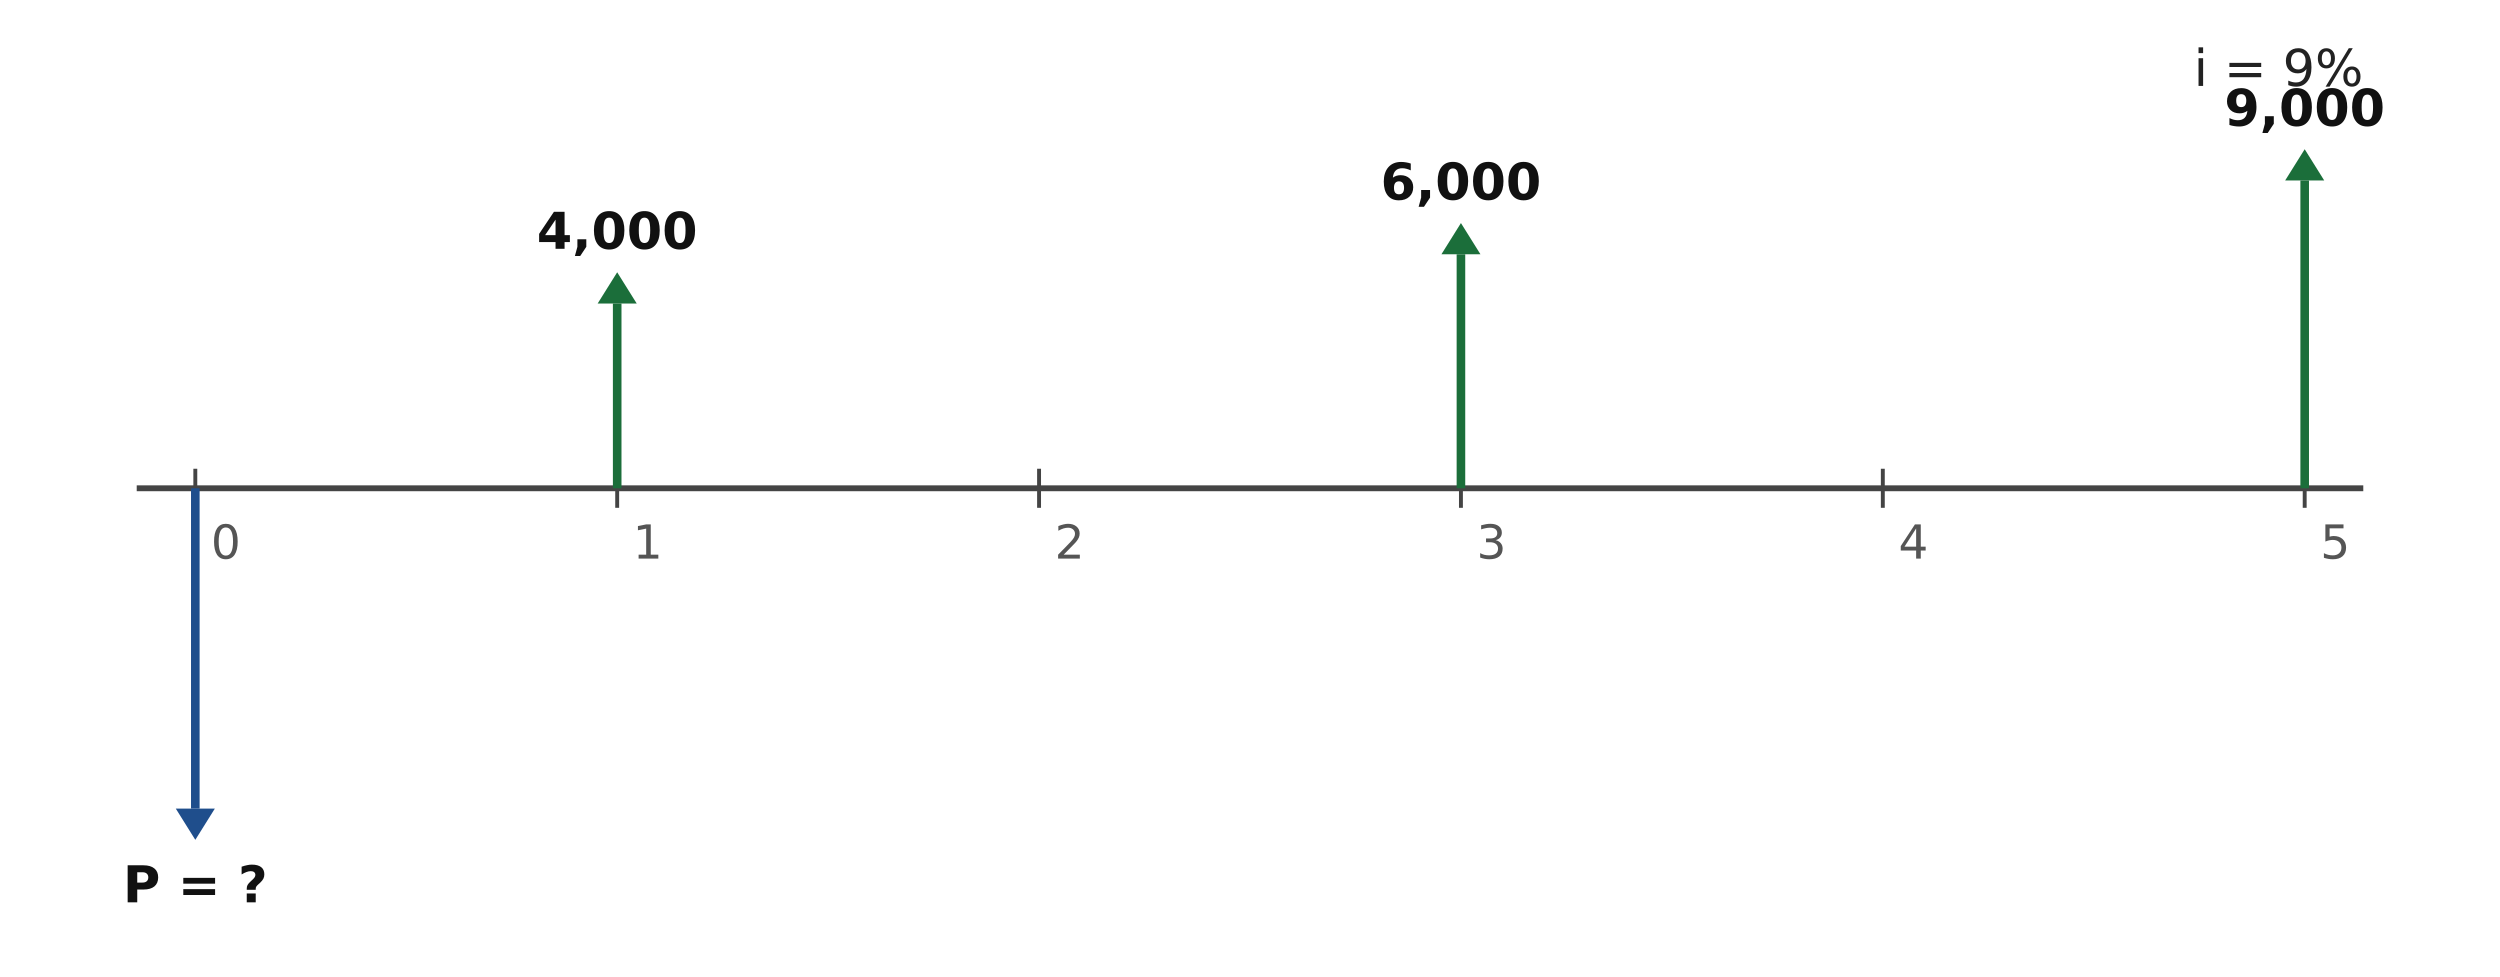
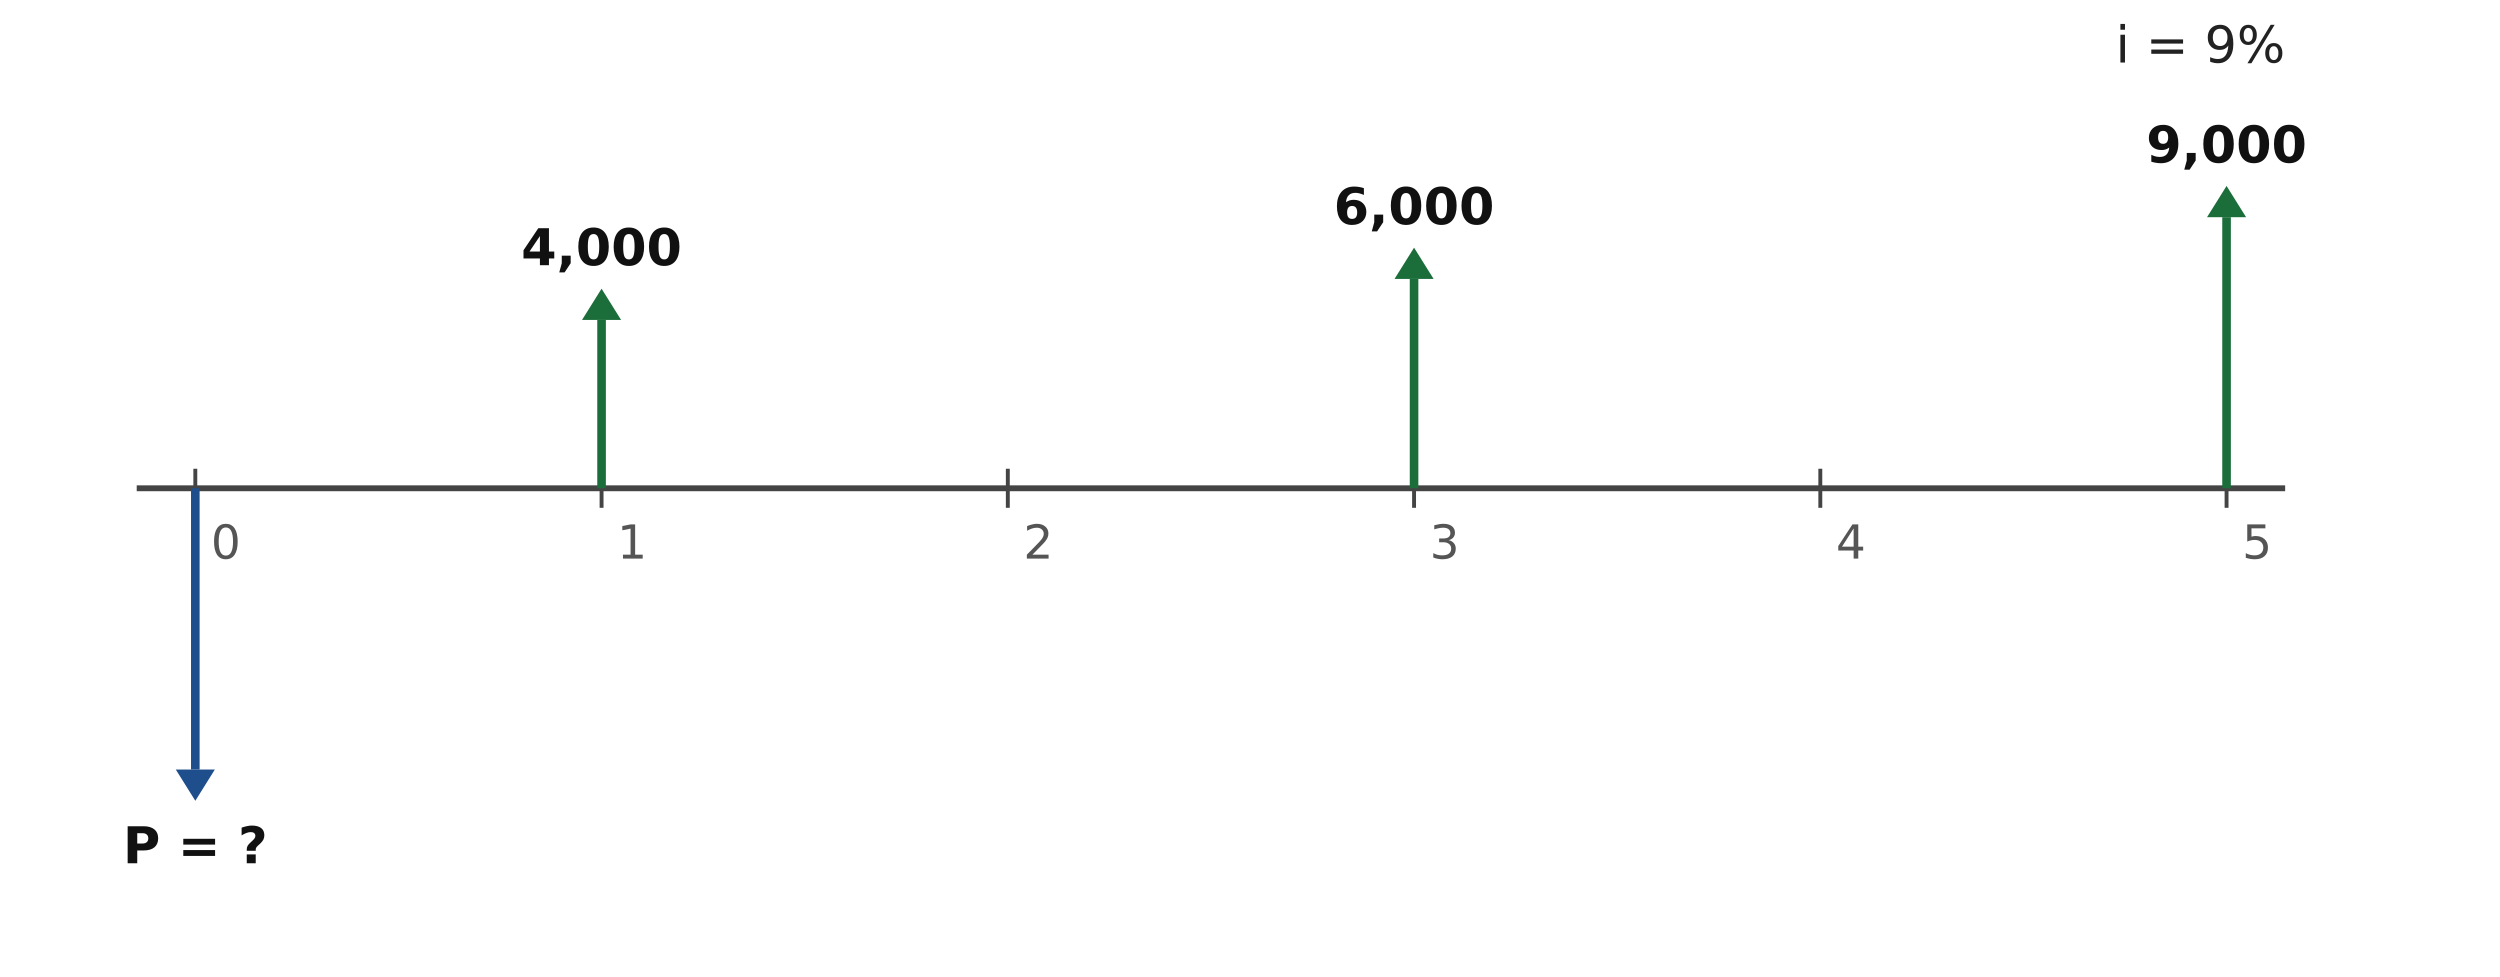
<svg xmlns="http://www.w3.org/2000/svg" viewBox="0 0 640 250" width="640" height="250" font-family="DejaVu Sans, Arial, sans-serif" font-size="13">
-   <line x1="35" y1="125" x2="605" y2="125" stroke="#444" stroke-width="1.5" />
+   <line x1="35" y1="125" x2="585" y2="125" stroke="#444" stroke-width="1.5" />
  <line x1="50.0" y1="120" x2="50.0" y2="130" stroke="#444" />
  <text x="54.0" y="143" fill="#555" font-size="12">0</text>
-   <line x1="158.0" y1="120" x2="158.0" y2="130" stroke="#444" />
-   <text x="162.0" y="143" fill="#555" font-size="12">1</text>
-   <line x1="266.0" y1="120" x2="266.0" y2="130" stroke="#444" />
-   <text x="270.0" y="143" fill="#555" font-size="12">2</text>
-   <line x1="374.0" y1="120" x2="374.0" y2="130" stroke="#444" />
-   <text x="378.0" y="143" fill="#555" font-size="12">3</text>
-   <line x1="482.0" y1="120" x2="482.0" y2="130" stroke="#444" />
-   <text x="486.0" y="143" fill="#555" font-size="12">4</text>
-   <line x1="590.0" y1="120" x2="590.0" y2="130" stroke="#444" />
-   <text x="594.0" y="143" fill="#555" font-size="12">5</text>
-   <text x="605" y="22" text-anchor="end" fill="#222">i = 9%</text>
-   <line x1="50.0" y1="125" x2="50.0" y2="207.0" stroke="#1f4e8c" stroke-width="2.2" />
-   <path d="M45.0 207.0 L55.0 207.0 L50.0 215.0 Z" fill="#1f4e8c" />
-   <text x="50.0" y="231.0" text-anchor="middle" fill="#111" font-weight="bold">P = ?</text>
-   <line x1="158.0" y1="125" x2="158.0" y2="77.7" stroke="#1b6e3a" stroke-width="2.2" />
-   <path d="M153.0 77.7 L163.0 77.7 L158.0 69.7 Z" fill="#1b6e3a" />
-   <text x="158.0" y="63.7" text-anchor="middle" fill="#111" font-weight="bold">4,000</text>
-   <line x1="374.0" y1="125" x2="374.0" y2="65.1" stroke="#1b6e3a" stroke-width="2.2" />
-   <path d="M369.0 65.1 L379.0 65.1 L374.0 57.1 Z" fill="#1b6e3a" />
-   <text x="374.0" y="51.1" text-anchor="middle" fill="#111" font-weight="bold">6,000</text>
-   <line x1="590.0" y1="125" x2="590.0" y2="46.2" stroke="#1b6e3a" stroke-width="2.2" />
-   <path d="M585.0 46.2 L595.0 46.2 L590.0 38.2 Z" fill="#1b6e3a" />
-   <text x="590.0" y="32.2" text-anchor="middle" fill="#111" font-weight="bold">9,000</text>
+   <line x1="154.0" y1="120" x2="154.0" y2="130" stroke="#444" />
+   <text x="158.0" y="143" fill="#555" font-size="12">1</text>
+   <line x1="258.0" y1="120" x2="258.0" y2="130" stroke="#444" />
+   <text x="262.0" y="143" fill="#555" font-size="12">2</text>
+   <line x1="362.0" y1="120" x2="362.0" y2="130" stroke="#444" />
+   <text x="366.0" y="143" fill="#555" font-size="12">3</text>
+   <line x1="466.0" y1="120" x2="466.0" y2="130" stroke="#444" />
+   <text x="470.0" y="143" fill="#555" font-size="12">4</text>
+   <line x1="570.0" y1="120" x2="570.0" y2="130" stroke="#444" />
+   <text x="574.0" y="143" fill="#555" font-size="12">5</text>
+   <text x="585" y="16" text-anchor="end" fill="#222">i = 9%</text>
+   <line x1="50.0" y1="125" x2="50.0" y2="197.0" stroke="#1f4e8c" stroke-width="2.2" />
+   <path d="M45.0 197.0 L55.0 197.0 L50.0 205.0 Z" fill="#1f4e8c" />
+   <text x="50.0" y="221.0" text-anchor="middle" fill="#111" font-weight="bold">P = ?</text>
+   <line x1="154.0" y1="125" x2="154.0" y2="81.9" stroke="#1b6e3a" stroke-width="2.2" />
+   <path d="M149.0 81.9 L159.0 81.9 L154.0 73.9 Z" fill="#1b6e3a" />
+   <text x="154.0" y="67.9" text-anchor="middle" fill="#111" font-weight="bold">4,000</text>
+   <line x1="362.0" y1="125" x2="362.0" y2="71.4" stroke="#1b6e3a" stroke-width="2.2" />
+   <path d="M357.0 71.4 L367.0 71.4 L362.0 63.4 Z" fill="#1b6e3a" />
+   <text x="362.0" y="57.4" text-anchor="middle" fill="#111" font-weight="bold">6,000</text>
+   <line x1="570.0" y1="125" x2="570.0" y2="55.6" stroke="#1b6e3a" stroke-width="2.2" />
+   <path d="M565.0 55.6 L575.0 55.6 L570.0 47.6 Z" fill="#1b6e3a" />
+   <text x="570.0" y="41.6" text-anchor="middle" fill="#111" font-weight="bold">9,000</text>
</svg>
